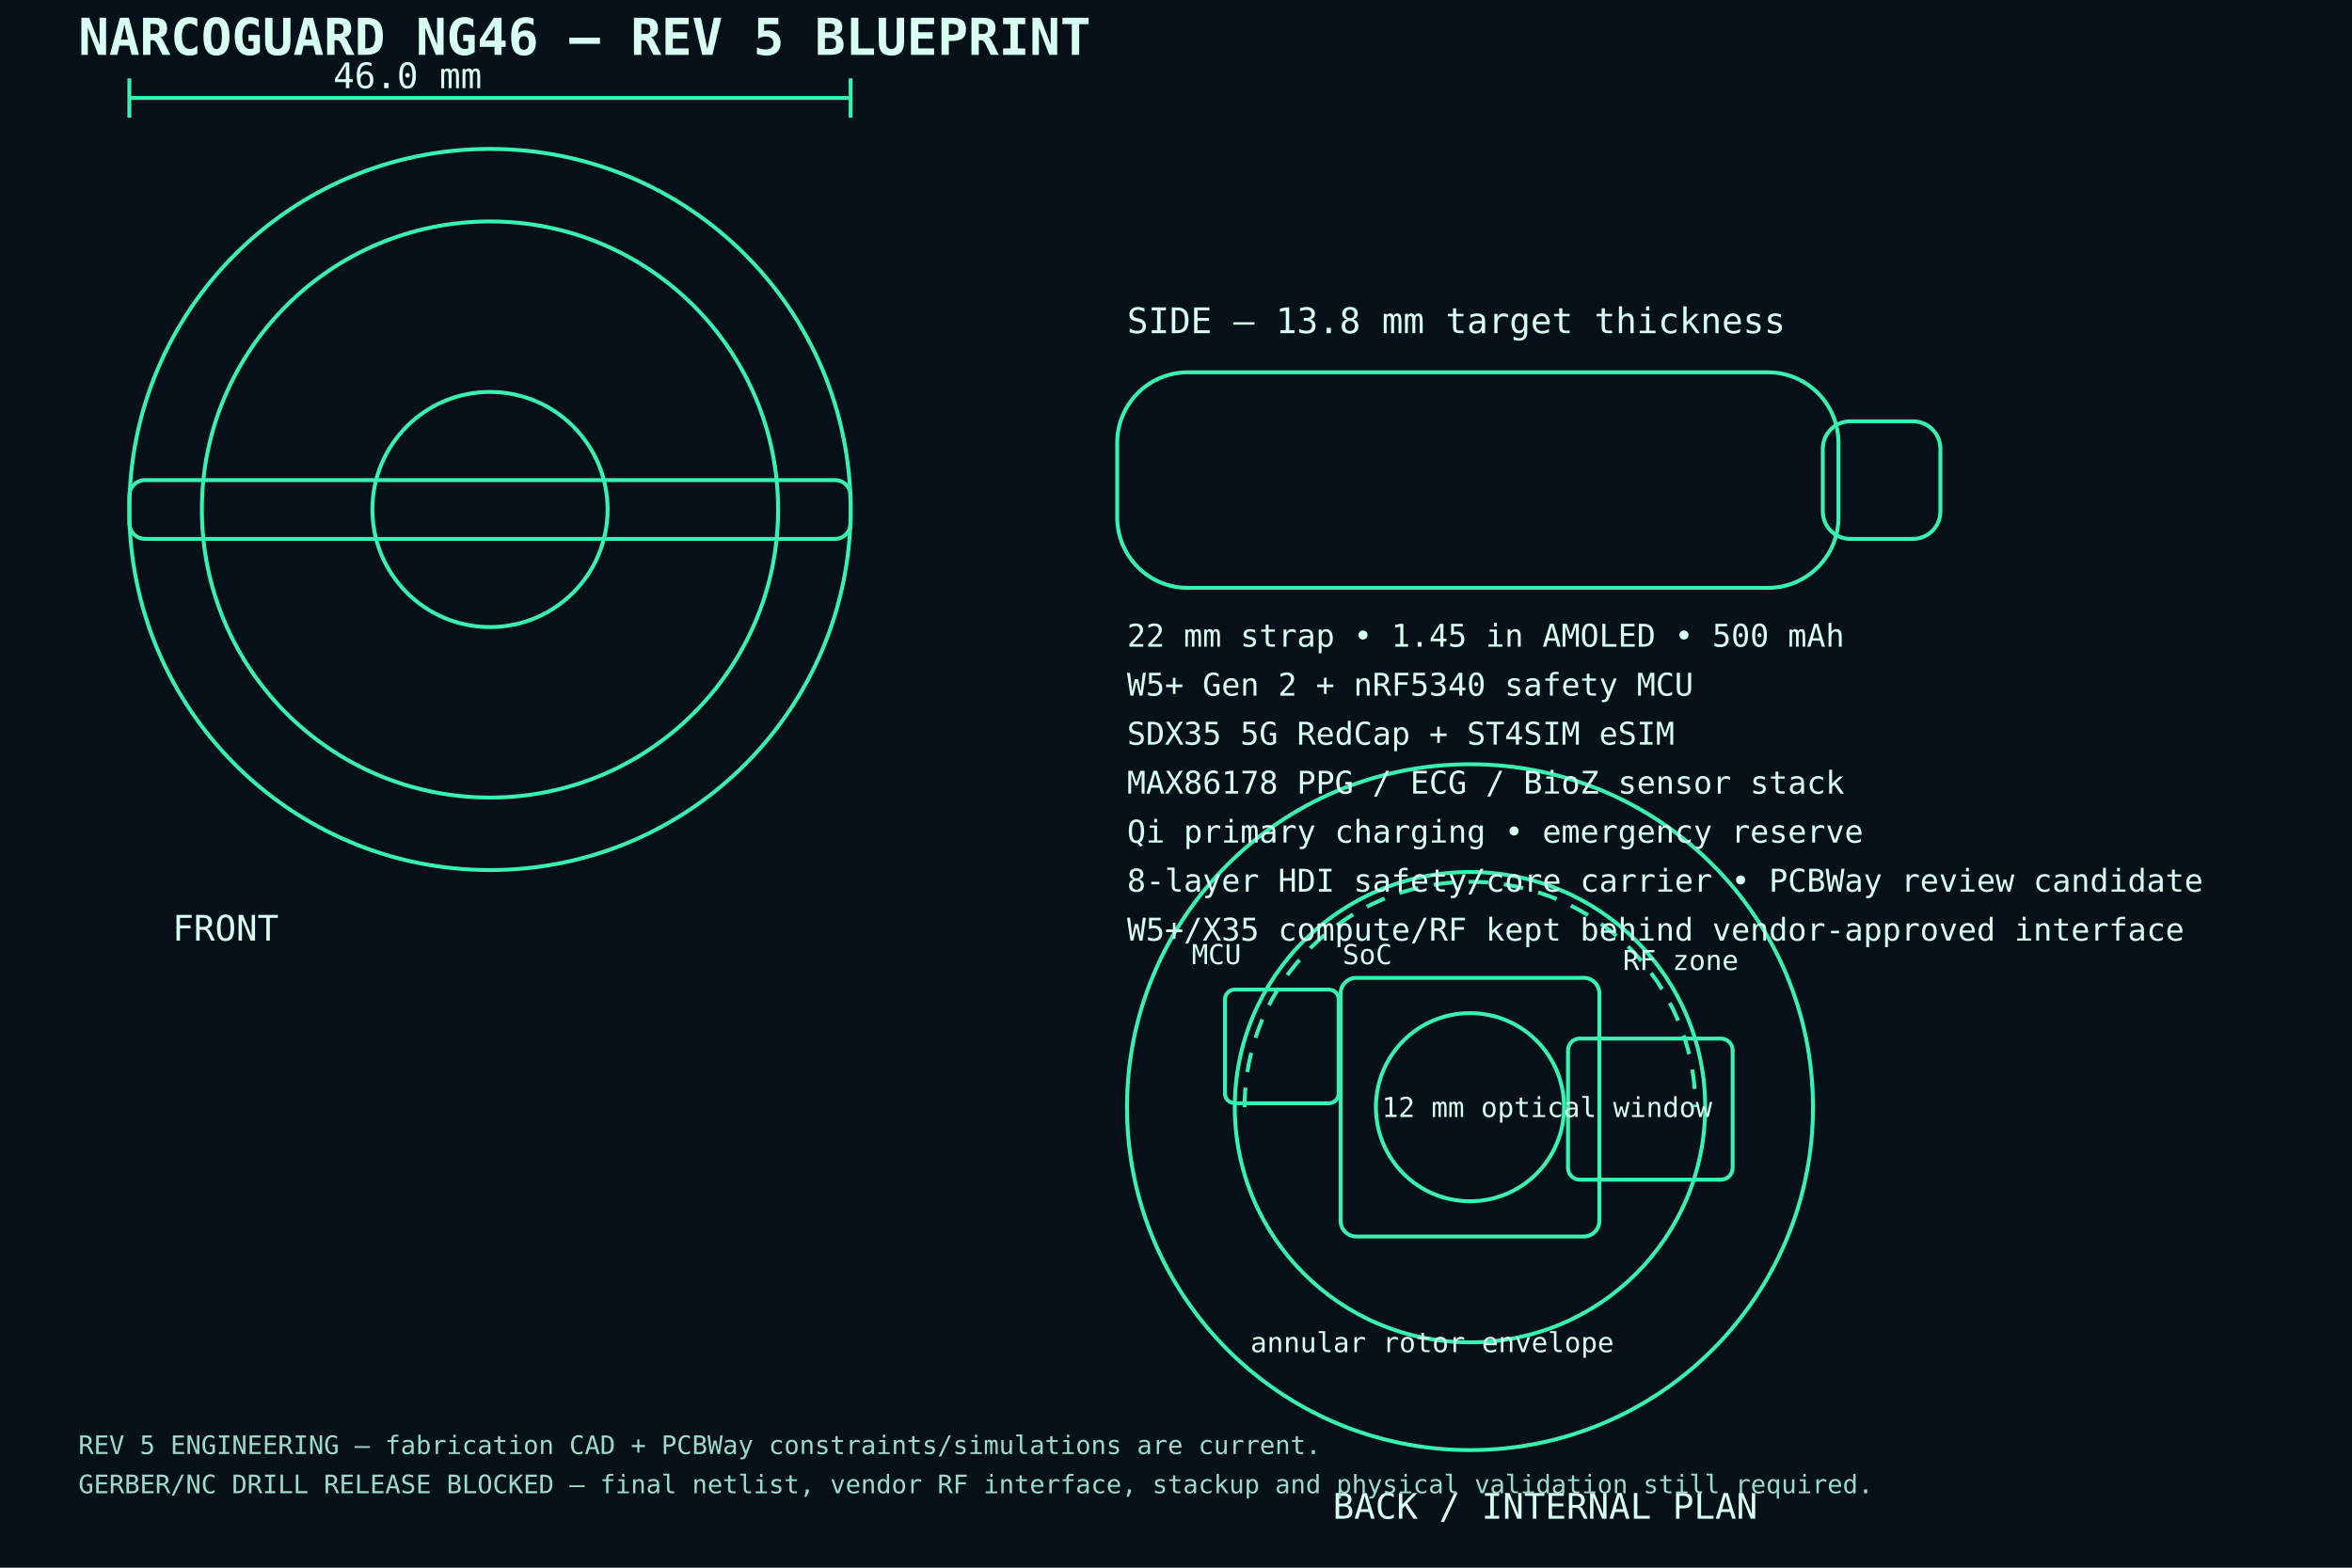
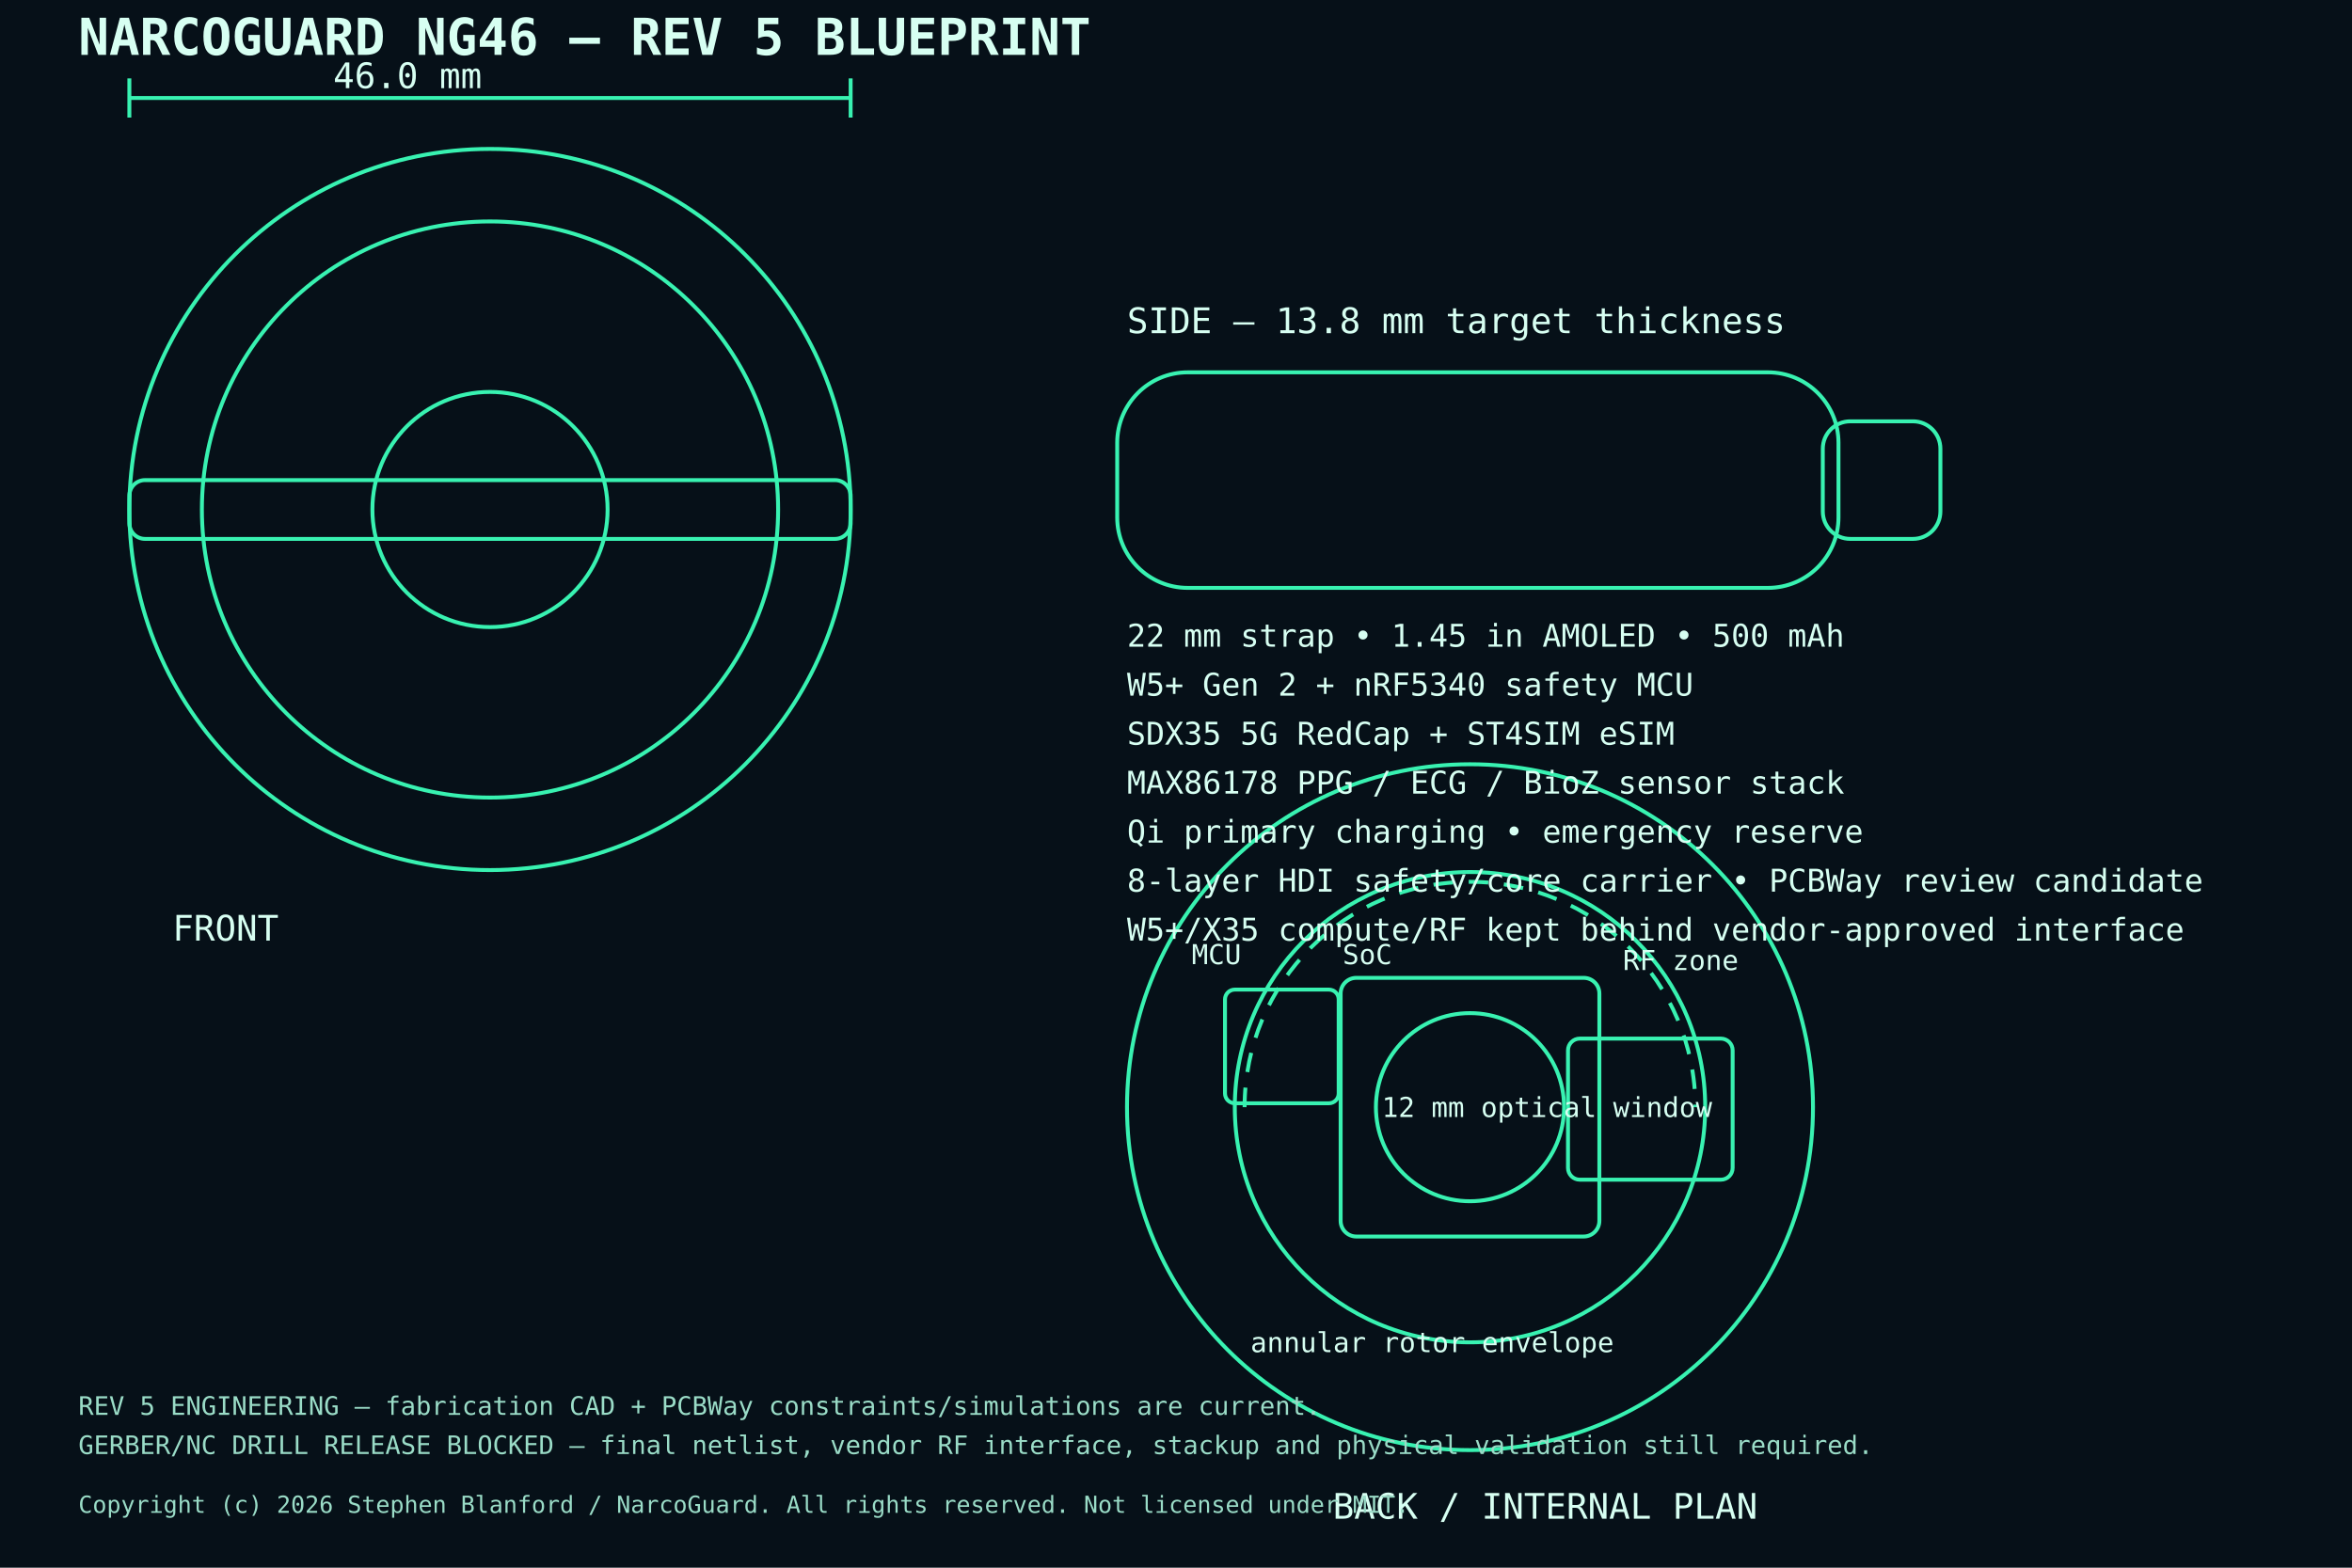
<svg xmlns="http://www.w3.org/2000/svg" viewBox="0 0 1200 800" role="img" aria-labelledby="t d">
  <rect width="1200" height="800" fill="#061018" />
  <g stroke="#38f2b1" fill="none" stroke-width="2">
    <circle cx="250" cy="260" r="184" />
    <circle cx="250" cy="260" r="147" />
    <circle cx="250" cy="260" r="60" />
    <rect x="66" y="245" width="368" height="30" rx="8" />
    <line x1="66" y1="50" x2="434" y2="50" />
    <line x1="66" y1="40" x2="66" y2="60" />
    <line x1="434" y1="40" x2="434" y2="60" />
    <rect x="570" y="190" width="368" height="110" rx="36" />
    <rect x="930" y="215" width="60" height="60" rx="14" />
    <circle cx="750" cy="565" r="175" />
    <circle cx="750" cy="565" r="120" />
    <circle cx="750" cy="565" r="48" />
    <rect x="684" y="499" width="132" height="132" rx="8" />
    <rect x="800" y="530" width="84" height="72" rx="6" />
    <rect x="625" y="505" width="58" height="58" rx="5" />
    <path d="M635 565 A115 115 0 0 1 865 565" stroke-dasharray="10 8" />
  </g>
  <g fill="#d7fff2" font-family="monospace">
    <text x="40" y="28" font-size="26" font-weight="bold">NARCOGUARD NG46 — REV 5 BLUEPRINT</text>
    <text x="170" y="45" font-size="18">46.0 mm</text>
    <text x="575" y="170" font-size="18">SIDE — 13.8 mm target thickness</text>
    <text x="88" y="480" font-size="18">FRONT</text>
    <text x="680" y="775" font-size="18">BACK / INTERNAL PLAN</text>
    <text x="575" y="330" font-size="16">22 mm strap • 1.45 in AMOLED • 500 mAh</text>
    <text x="575" y="355" font-size="16">W5+ Gen 2 + nRF5340 safety MCU</text>
    <text x="575" y="380" font-size="16">SDX35 5G RedCap + ST4SIM eSIM</text>
    <text x="575" y="405" font-size="16">MAX86178 PPG / ECG / BioZ sensor stack</text>
    <text x="575" y="430" font-size="16">Qi primary charging • emergency reserve</text>
    <text x="575" y="455" font-size="16">8-layer HDI safety/core carrier • PCBWay review candidate</text>
    <text x="575" y="480" font-size="16">W5+/X35 compute/RF kept behind vendor-approved interface</text>
    <text x="828" y="495" font-size="14">RF zone</text>
    <text x="685" y="492" font-size="14">SoC</text>
    <text x="608" y="492" font-size="14">MCU</text>
    <text x="705" y="570" font-size="14">12 mm optical window</text>
    <text x="638" y="690" font-size="14">annular rotor envelope</text>
-     <text x="40" y="742" font-size="13" fill="#9adcc7">REV 5 ENGINEERING — fabrication CAD + PCBWay constraints/simulations are current.</text>
-     <text x="40" y="762" font-size="13" fill="#9adcc7">GERBER/NC DRILL RELEASE BLOCKED — final netlist, vendor RF interface, stackup and physical validation still required.</text>
+     <text x="40" y="722" font-size="13" fill="#9adcc7">REV 5 ENGINEERING — fabrication CAD + PCBWay constraints/simulations are current.</text>
+     <text x="40" y="742" font-size="13" fill="#9adcc7">GERBER/NC DRILL RELEASE BLOCKED — final netlist, vendor RF interface, stackup and physical validation still required.</text>
+     <text x="40" y="772" font-size="12" fill="#9adcc7">Copyright (c) 2026 Stephen Blanford / NarcoGuard. All rights reserved. Not licensed under MIT.</text>
  </g>
</svg>
